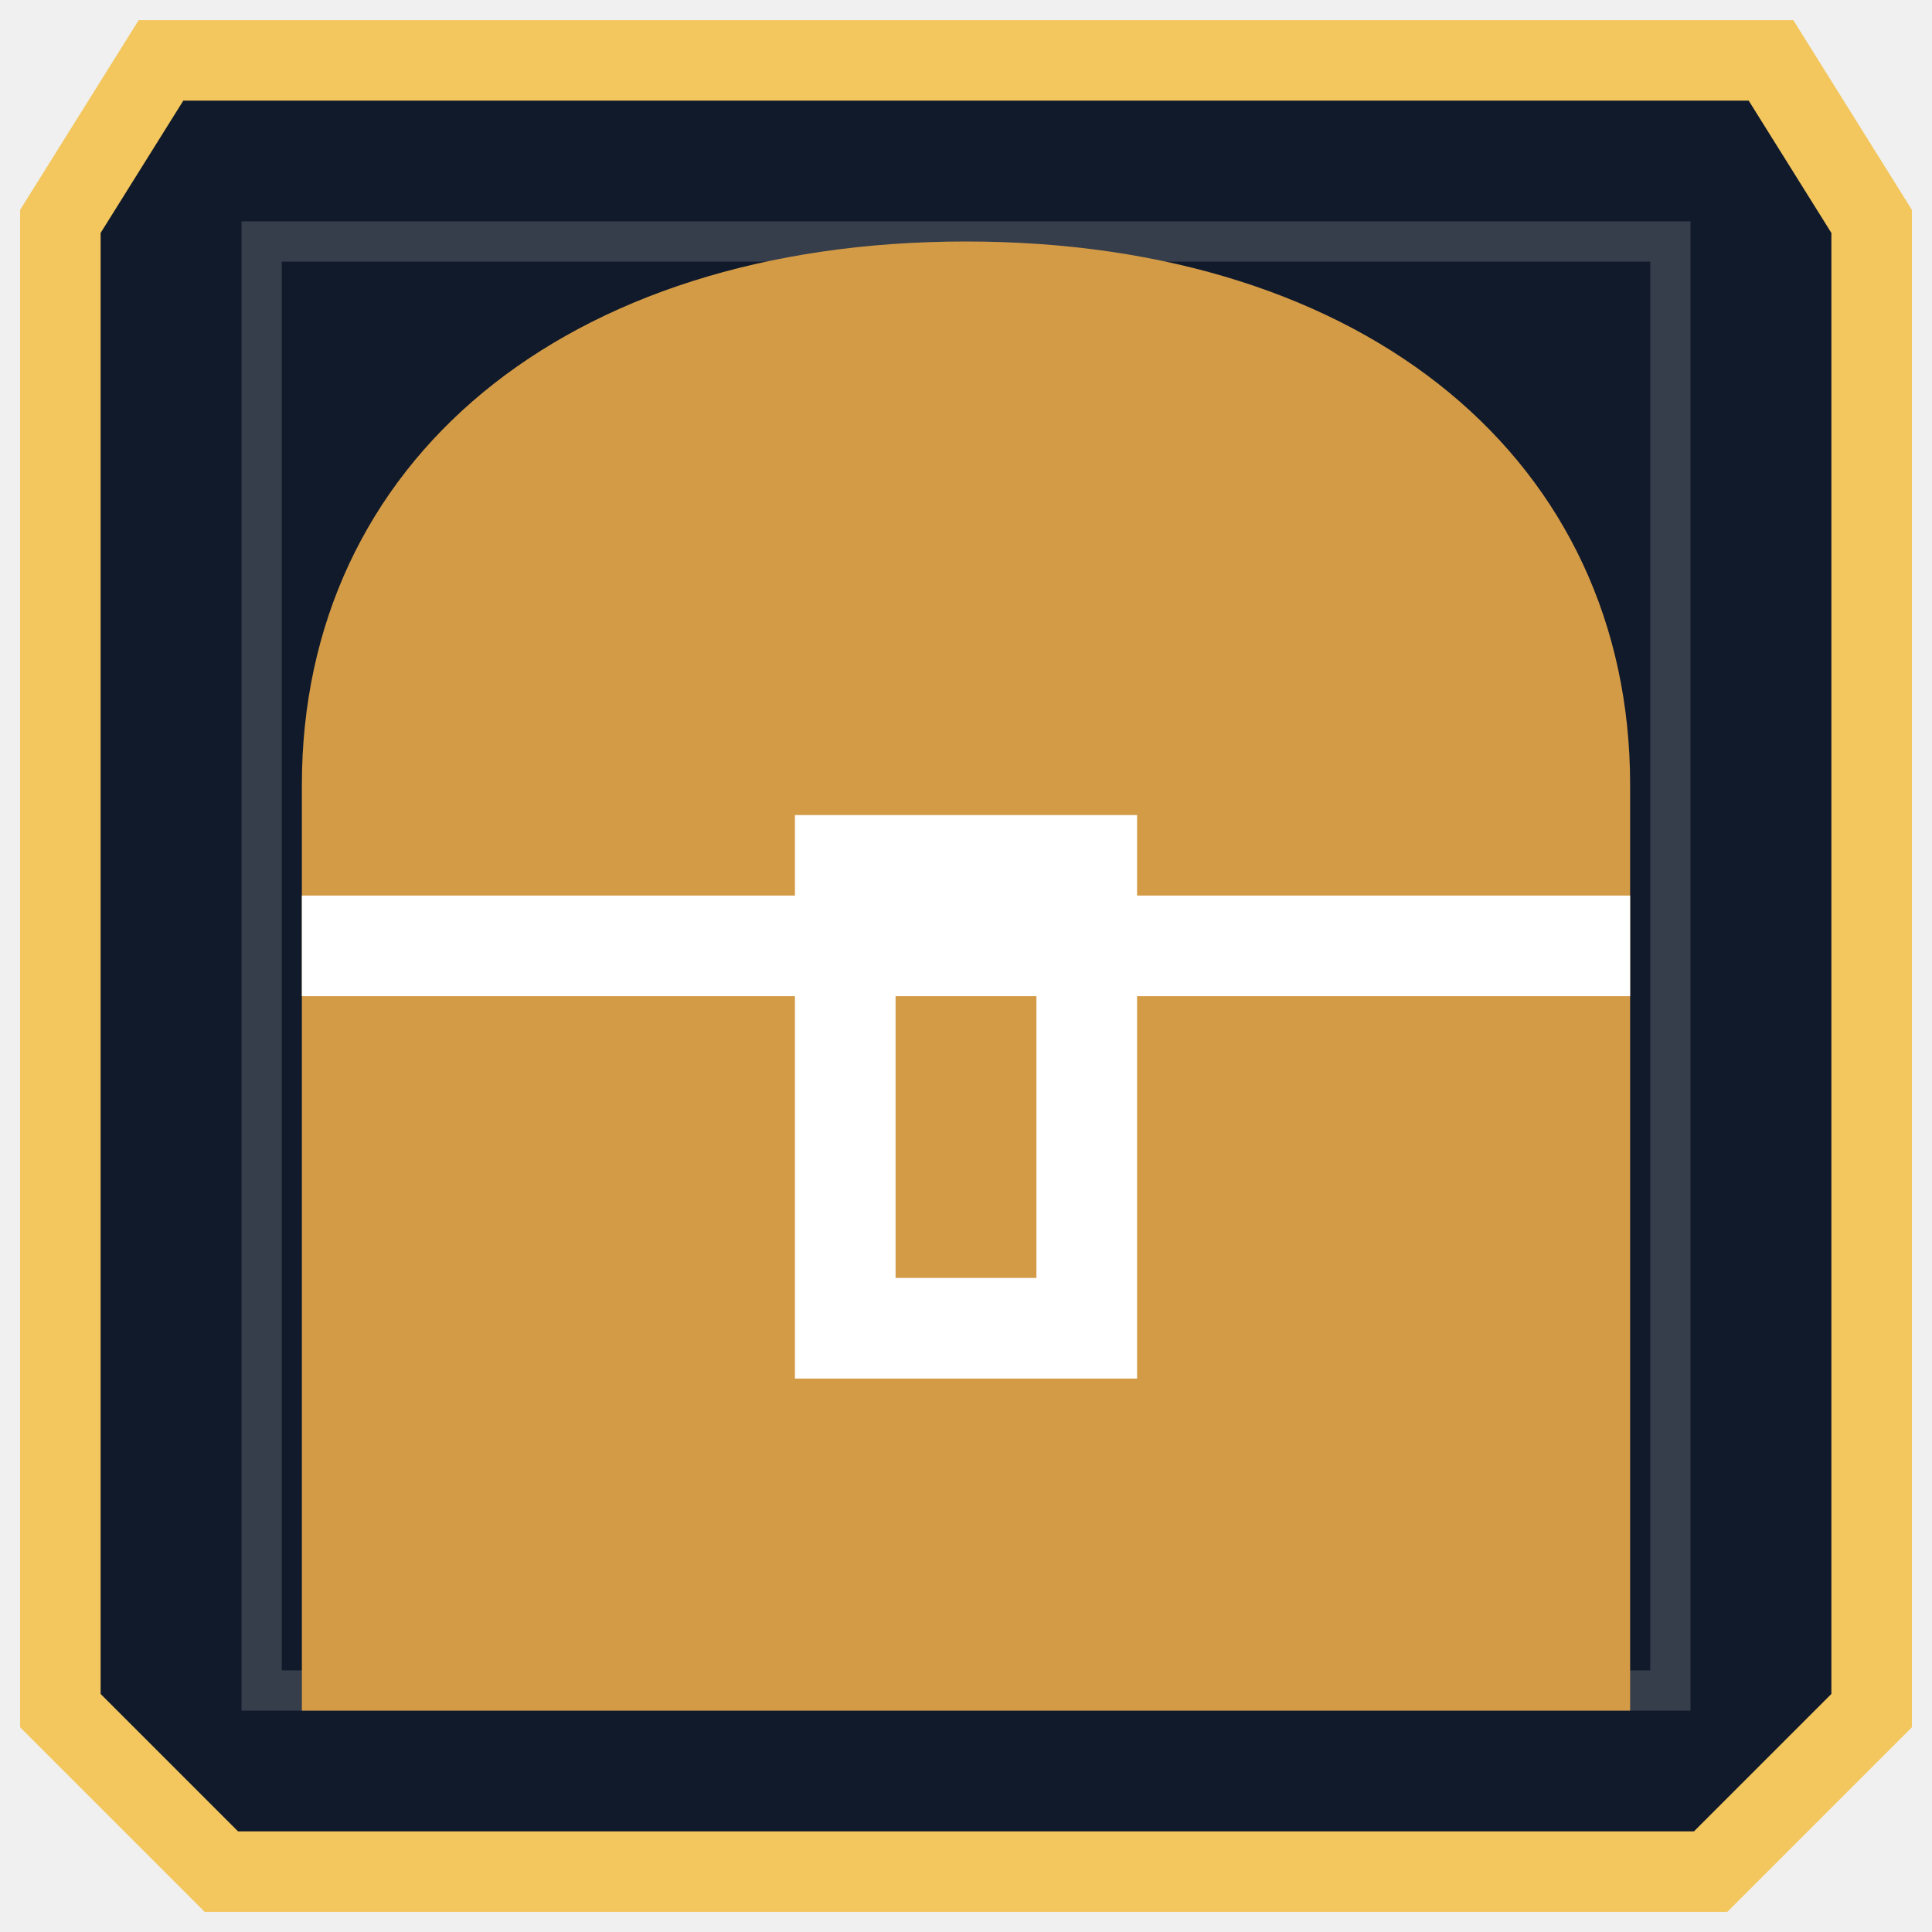
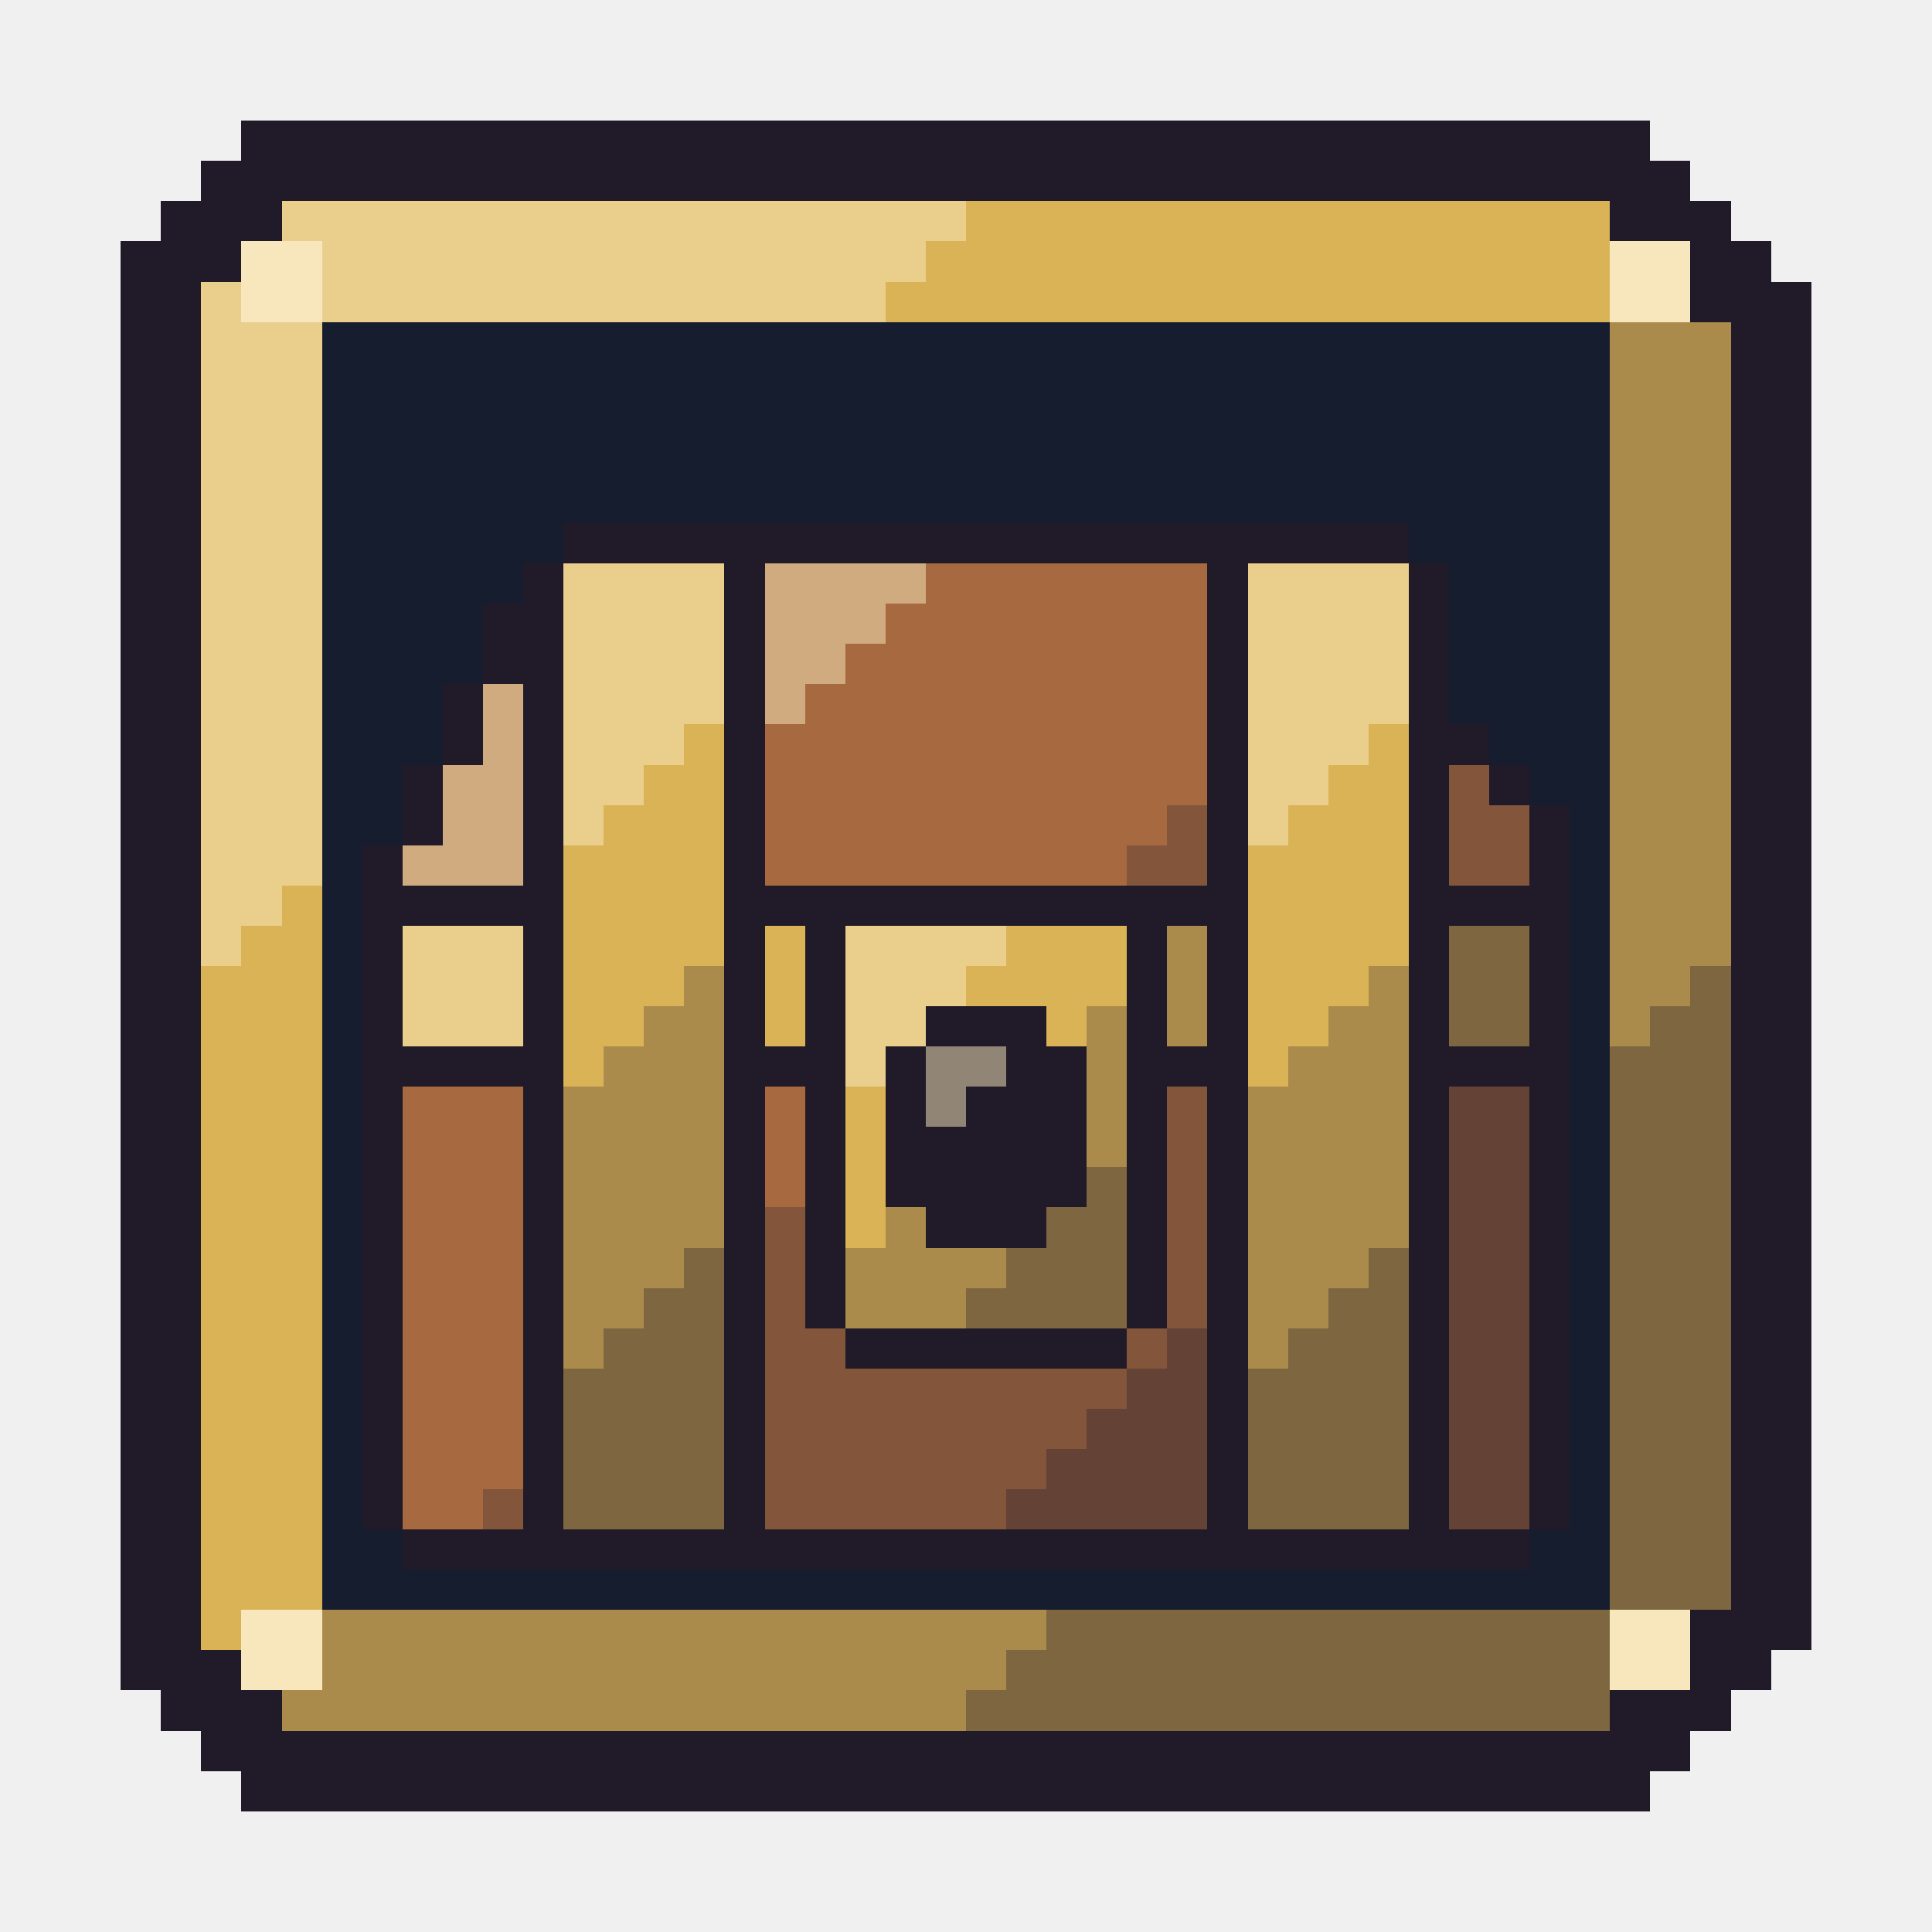
- <svg xmlns="http://www.w3.org/2000/svg" viewBox="0 0 96 96" role="img">
-   <path d="M8 3h80l5 8v74l-8 8H11l-8-8V11z" fill="#111a2b" stroke="#f3c75d" stroke-width="4" />
-   <path d="M13 12h70v72H13z" fill="none" stroke="#ffffff" stroke-opacity=".16" stroke-width="2" />
-   <path fill="#d49b46" d="M15 39c0-16 13-27 33-27s33 11 33 27v46H15z" />
-   <path d="M15 47h66M42 43h12v23H42z" stroke="#fff" stroke-width="5" fill="none" />
+ <svg xmlns="http://www.w3.org/2000/svg" width="96" height="96" viewBox="0 0 96 96" shape-rendering="crispEdges">
+   <path fill="#211b29" d="M12 6h70v2H12zM10 8h74v2H10zM8 10h6v2H8zM80 10h6v2H80zM6 12h6v2H6zM84 12h4v2H84zM6 14h4v68H6zM84 14h6v2H84zM86 16h4v64H86zM28 26h42v2H28zM26 28h2v2H26zM36 28h2v16H36zM60 28h2v16H60zM70 28h2v8H70zM24 30h4v4H24zM22 34h2v4H22zM26 34h2v10H26zM70 36h4v2H70zM20 38h2v4H20zM70 38h2v6H70zM74 38h2v2H74zM76 40h2v4H76zM18 42h2v2H18zM18 44h10v2H18zM36 44h26v2H36zM70 44h8v2H70zM18 46h2v6H18zM26 46h2v6H26zM36 46h2v6H36zM40 46h2v6H40zM56 46h2v6H56zM60 46h2v6H60zM70 46h2v6H70zM76 46h2v6H76zM46 50h6v2H46zM18 52h10v2H18zM36 52h6v2H36zM44 52h2v4H44zM50 52h4v2H50zM56 52h6v2H56zM70 52h8v2H70zM18 54h2v22H18zM26 54h2v22H26zM36 54h2v22H36zM40 54h2v12H40zM48 54h6v2H48zM56 54h2v12H56zM60 54h2v22H60zM70 54h2v22H70zM76 54h2v22H76zM44 56h10v4H44zM46 60h6v2H46zM42 66h14v2H42zM20 76h56v2H20zM84 80h6v2H84zM6 82h6v2H6zM84 82h4v2H84zM8 84h6v2H8zM80 84h6v2H80zM10 86h74v2H10zM12 88h70v2H12z" />
+   <path fill="#eace8c" d="M14 10h34v2H14zM16 12h30v2H16zM10 14h2v2H10zM16 14h28v2H16zM10 16h6v28H10zM28 28h8v8H28zM62 28h8v8H62zM28 36h6v2H28zM62 36h6v2H62zM28 38h4v2H28zM62 38h4v2H62zM28 40h2v2H28zM62 40h2v2H62zM10 44h4v2H10zM10 46h2v2H10zM20 46h6v6H20zM42 46h8v2H42zM42 48h6v2H42zM42 50h4v2H42zM42 52h2v2H42z" />
+   <path fill="#dab357" d="M48 10h32v2H48zM46 12h34v2H46zM44 14h36v2H44zM34 36h2v2H34zM68 36h2v2H68zM32 38h4v2H32zM66 38h4v2H66zM30 40h6v2H30zM64 40h6v2H64zM28 42h8v6H28zM62 42h8v6H62zM14 44h2v2H14zM12 46h4v2H12zM38 46h2v6H38zM50 46h6v2H50zM10 48h6v32H10zM28 48h6v2H28zM48 48h8v2H48zM62 48h6v2H62zM28 50h4v2H28zM52 50h2v2H52zM62 50h4v2H62zM28 52h2v2H28zM62 52h2v2H62zM42 54h2v8H42zM10 80h2v2H10z" />
+   <path fill="#f8e7bc" d="M12 12h4v4H12zM80 12h4v4H80zM12 80h4v4H12zM80 80h4v4H80z" />
+   <path fill="#151d2e" d="M16 16h64v10H16zM16 26h12v2H16zM70 26h10v2H70zM16 28h10v2H16zM72 28h8v8H72zM16 30h8v4H16zM16 34h6v4H16zM74 36h6v2H74zM16 38h4v4H16zM76 38h4v2H76zM78 40h2v36H78zM16 42h2v34H16zM16 76h4v2H16zM76 76h4v2H76zM16 78h64v2H16z" />
+   <path fill="#aa8b4b" d="M80 16h6v32H80zM58 46h2v6H58zM34 48h2v2H34zM68 48h2v2H68zM80 48h4v2H80zM32 50h4v2H32zM54 50h2v8H54zM66 50h4v2H66zM80 50h2v2H80zM30 52h6v2H30zM64 52h6v2H64zM28 54h8v8H28zM62 54h8v8H62zM44 60h2v2H44zM28 62h6v2H28zM42 62h8v2H42zM62 62h6v2H62zM28 64h4v2H28zM42 64h6v2H42zM62 64h4v2H62zM28 66h2v2H28zM62 66h2v2H62zM16 80h36v2H16zM16 82h34v2H16zM14 84h34v2H14z" />
+   <path fill="#d1ab80" d="M38 28h8v2H38zM38 30h6v2H38zM38 32h4v2H38zM24 34h2v4H24zM38 34h2v2H38zM22 38h4v4H22zM20 42h6v2H20z" />
+   <path fill="#a66940" d="M46 28h14v2H46zM44 30h16v2H44zM42 32h18v2H42zM40 34h20v2H40zM38 36h22v4H38zM38 40h20v2H38zM38 42h18v2H38zM20 54h6v20H20zM38 54h2v6H38zM20 74h4v2H20z" />
+   <path fill="#83553a" d="M72 38h2v2H72zM58 40h2v2H58zM72 40h4v4H72zM56 42h4v2H56zM58 54h2v12H58zM38 60h2v6H38zM38 66h4v2H38zM56 66h2v2H56zM38 68h18v2H38zM38 70h16v2H38zM38 72h14v2H38zM24 74h2v2H24zM38 74h12v2H38z" />
+   <path fill="#7e6740" d="M72 46h4v6H72zM84 48h2v2H84zM82 50h4v2H82zM80 52h6v28H80zM54 58h2v2H54zM52 60h4v2H52zM34 62h2v2H34zM50 62h6v2H50zM68 62h2v2H68zM32 64h4v2H32zM48 64h8v2H48zM66 64h4v2H66zM30 66h6v2H30zM64 66h6v2H64zM28 68h8v8H28zM62 68h8v8H62zM52 80h28v2H52zM50 82h30v2H50zM48 84h32v2H48z" />
+   <path fill="#918575" d="M46 52h4v2H46zM46 54h2v2H46z" />
+   <path fill="#644235" d="M72 54h4v22H72zM58 66h2v2H58zM56 68h4v2H56zM54 70h6v2H54zM52 72h8v2H52zM50 74h10v2H50z" />
</svg>
